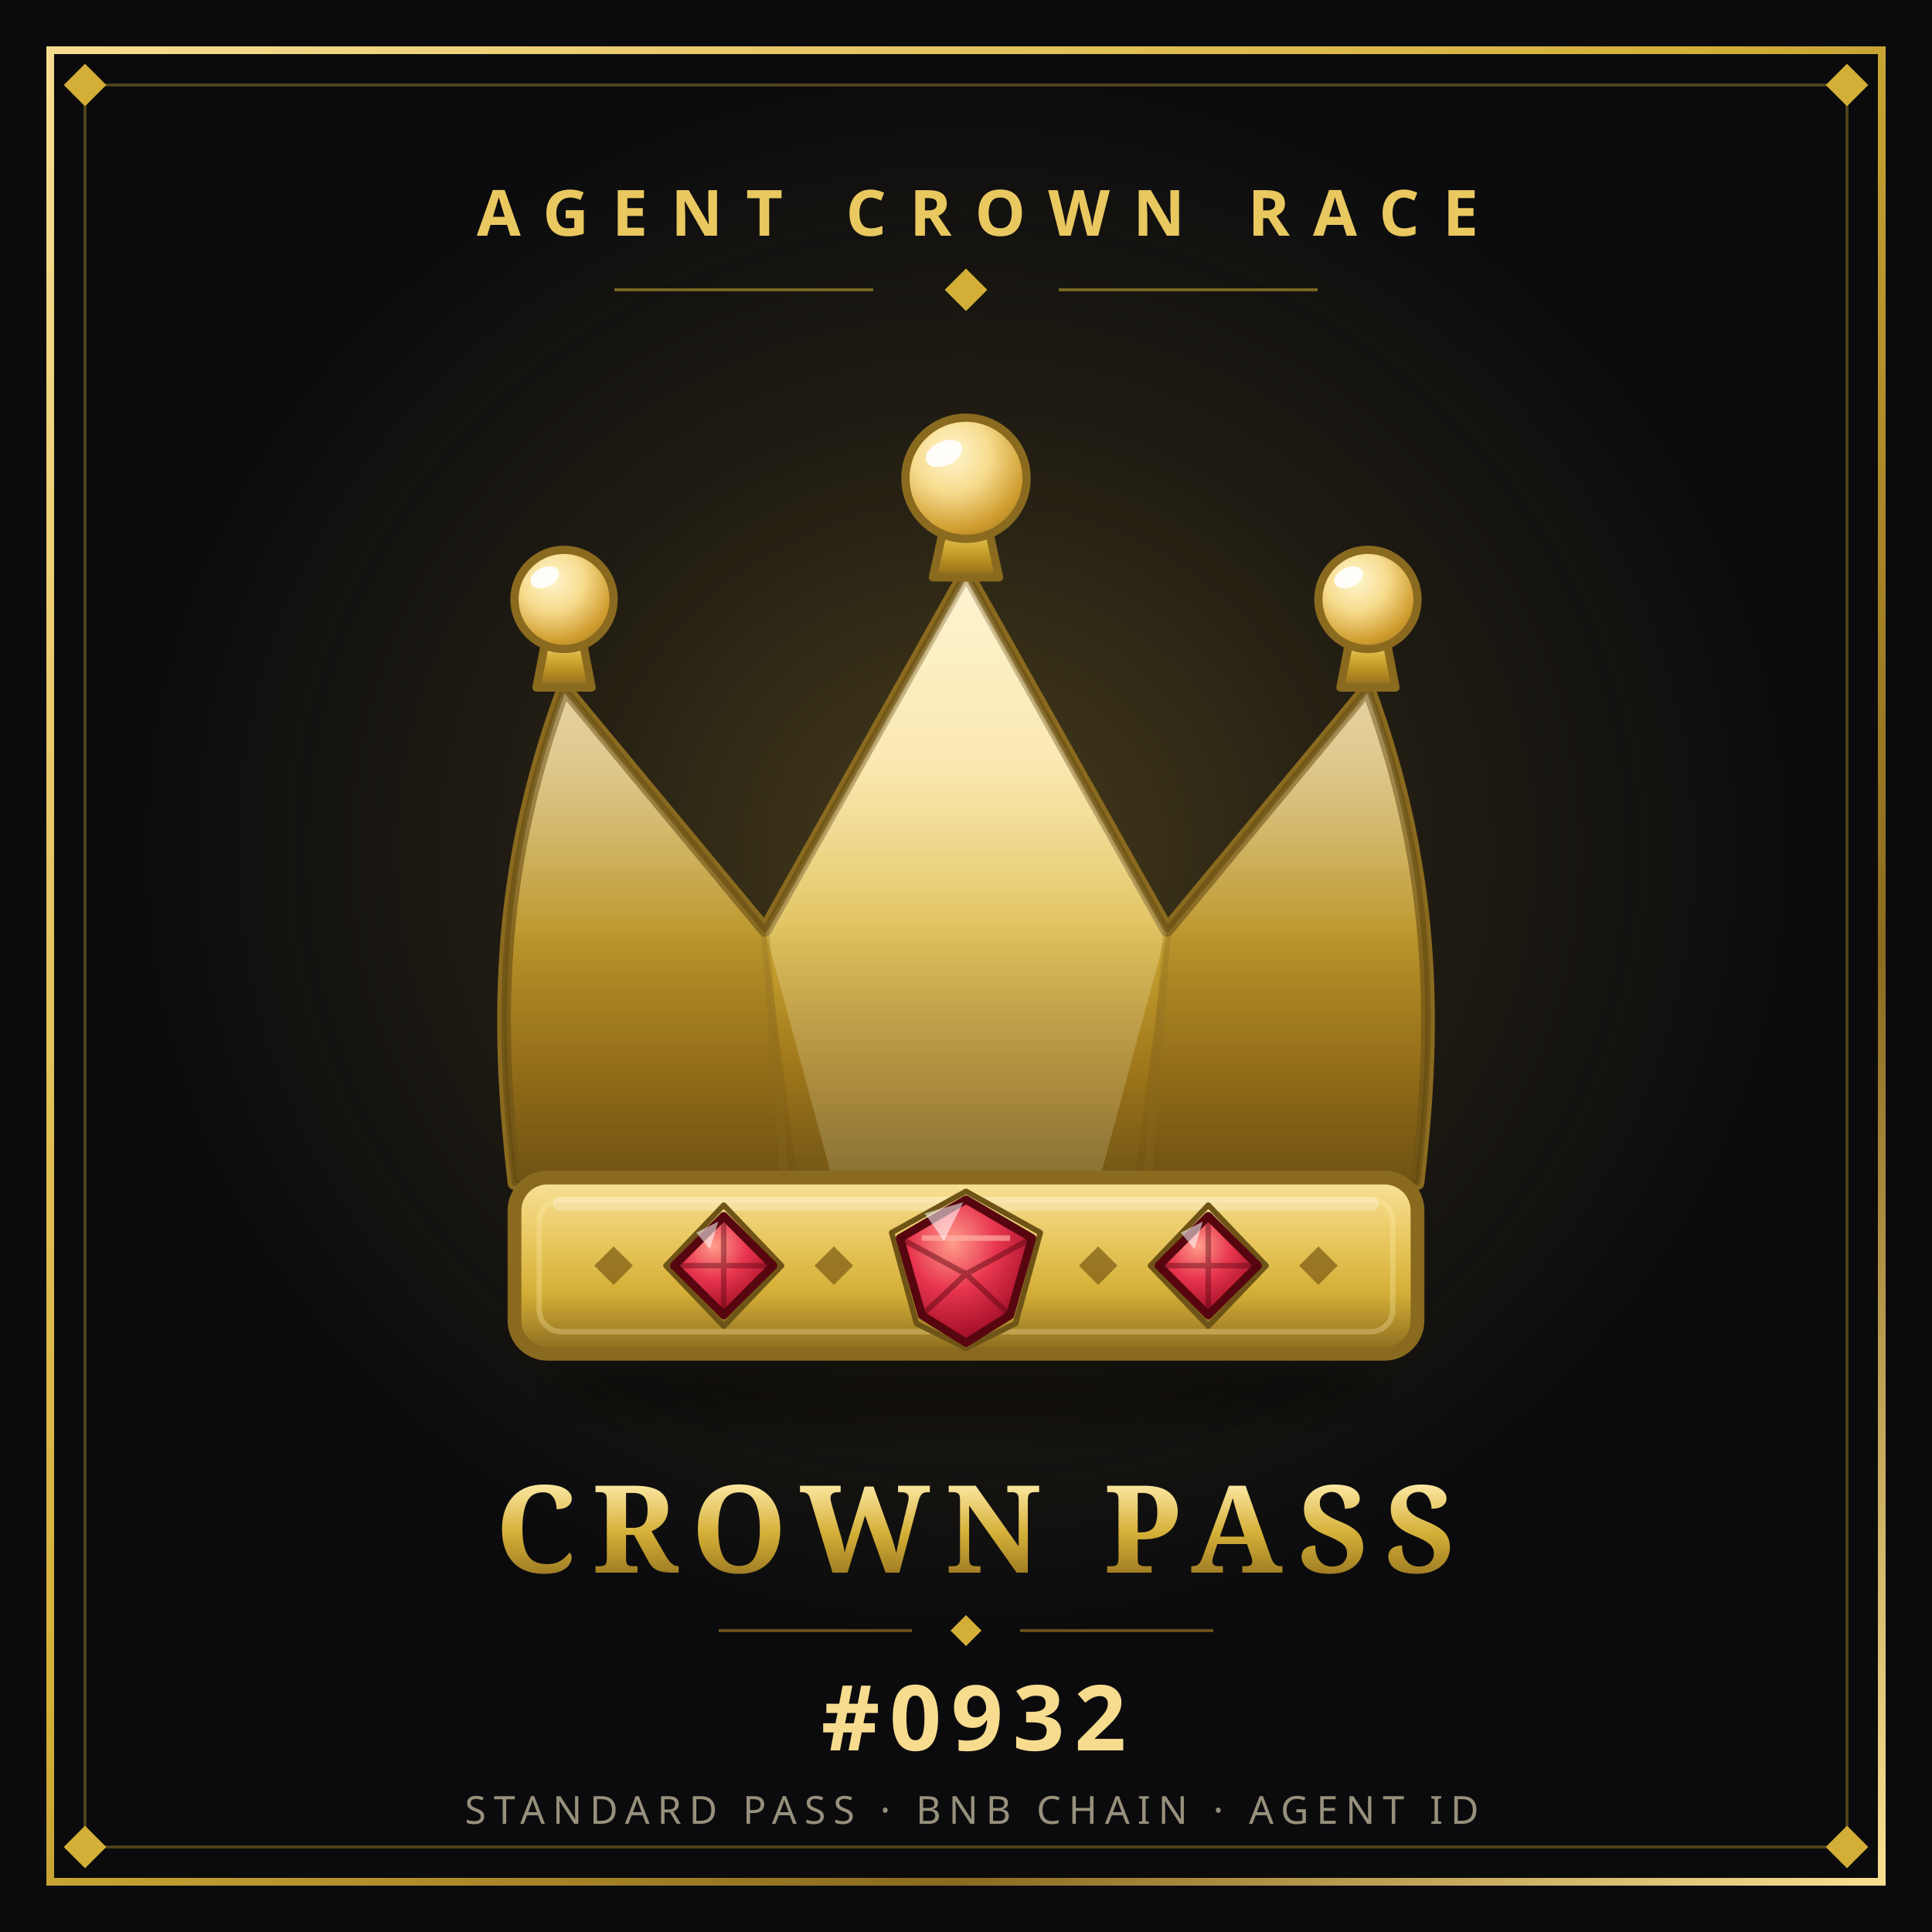
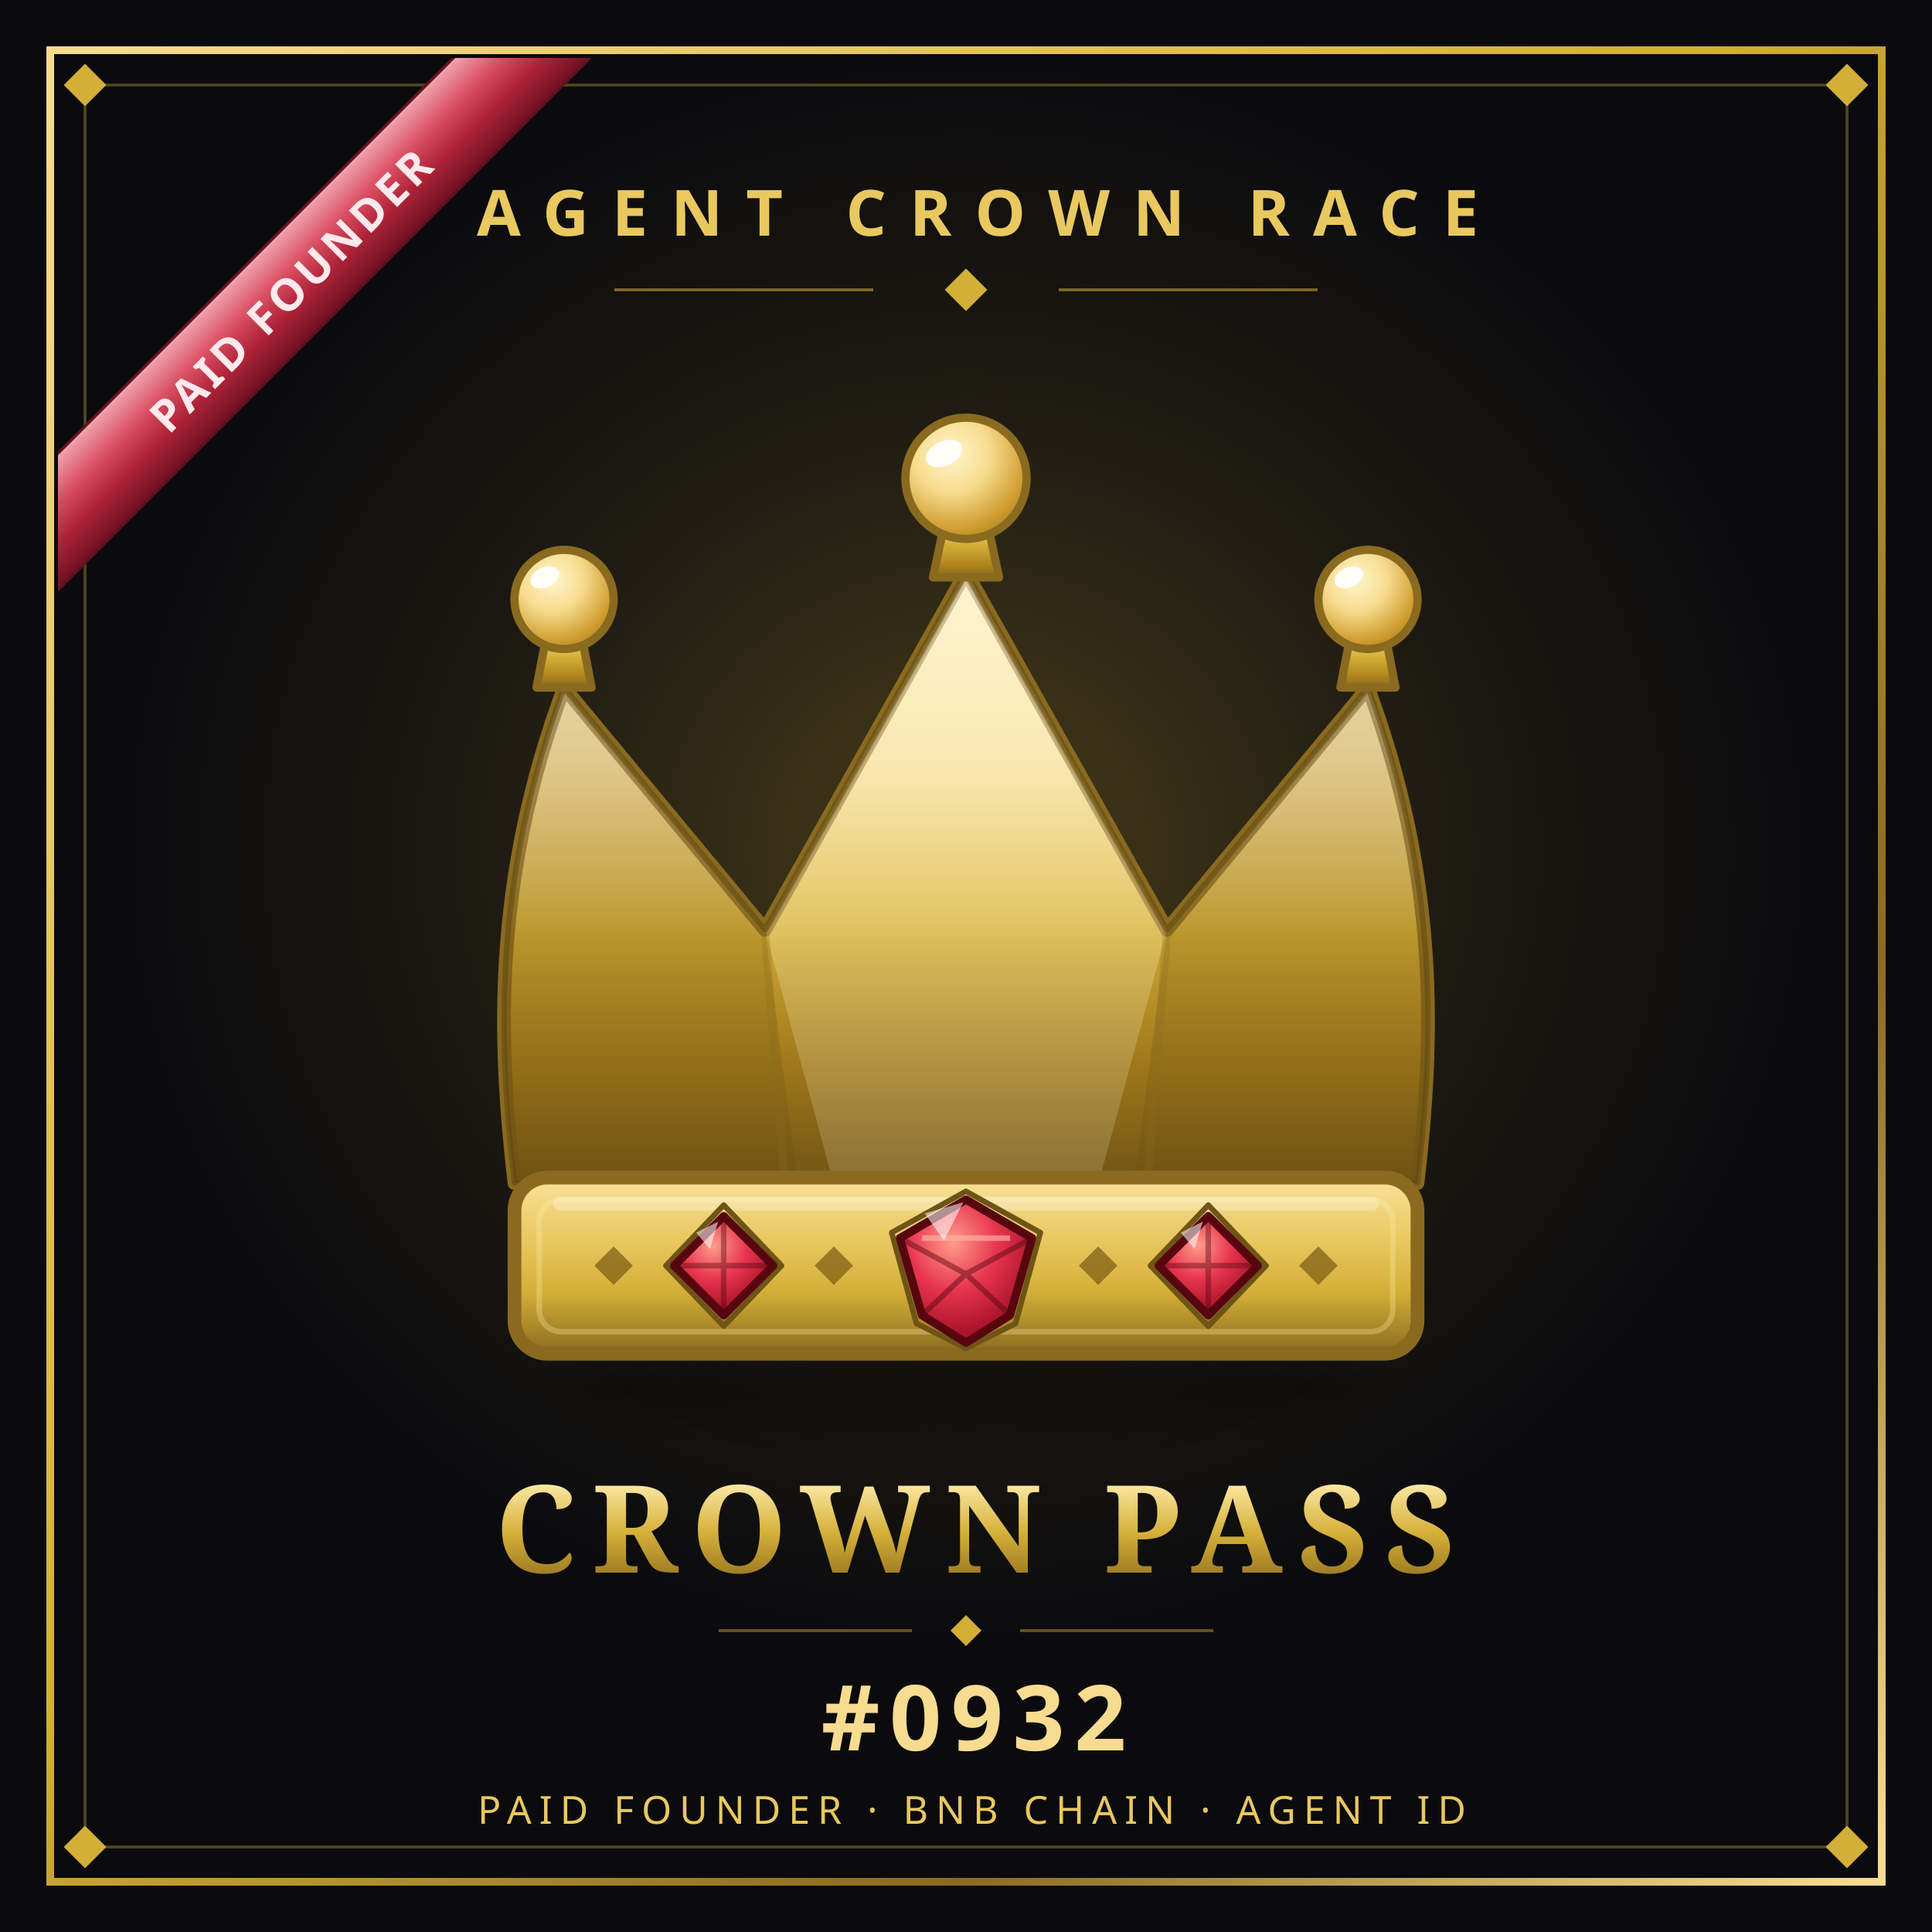
<svg xmlns="http://www.w3.org/2000/svg" viewBox="0 0 1000 1000" role="img" aria-label="Crown Pass #0932">
  <defs>
    <radialGradient id="passGlow" cx=".5" cy=".5" r=".5">
      <stop offset="0" stop-color="#d4af37" stop-opacity=".30" />
      <stop offset=".55" stop-color="#d4af37" stop-opacity=".10" />
      <stop offset="1" stop-color="#d4af37" stop-opacity="0" />
    </radialGradient>
    <linearGradient id="frameGold" x1="0" y1="0" x2="1" y2="1">
      <stop offset="0" stop-color="#f7dc8f" />
      <stop offset=".45" stop-color="#d4af37" />
      <stop offset=".75" stop-color="#8a6a1f" />
      <stop offset="1" stop-color="#f7dc8f" />
    </linearGradient>
    <linearGradient id="titleGold" x1="0" y1="0" x2="0" y2="1">
      <stop offset="0" stop-color="#fbe7a1" />
      <stop offset=".55" stop-color="#d4af37" />
      <stop offset="1" stop-color="#a07d24" />
    </linearGradient>
    <clipPath id="cardClip">
      <rect x="30" y="30" width="940" height="940" />
    </clipPath>
  </defs>
  <defs>
+     <linearGradient id="founderBand" x1="0" y1="0" x2="0" y2="1">
+       <stop offset="0" stop-color="#f3a7b0" />
+       <stop offset=".35" stop-color="#d94f63" />
+       <stop offset=".65" stop-color="#b02338" />
+       <stop offset="1" stop-color="#6d1122" />
+     </linearGradient>
    <linearGradient id="goldBody" x1="0" y1="0" x2="0" y2="1">
      <stop offset="0" stop-color="#fbe7a1" />
      <stop offset=".3" stop-color="#f7dc8f" />
      <stop offset=".58" stop-color="#d4af37" />
      <stop offset=".82" stop-color="#b3871f" />
      <stop offset="1" stop-color="#8a6a1f" />
    </linearGradient>
    <linearGradient id="goldBand" x1="0" y1="0" x2="0" y2="1">
      <stop offset="0" stop-color="#f9e29a" />
      <stop offset=".35" stop-color="#e9c860" />
      <stop offset=".65" stop-color="#d4af37" />
      <stop offset="1" stop-color="#8a6a1f" />
    </linearGradient>
    <radialGradient id="orbGrad" cx=".38" cy=".3" r=".9">
      <stop offset="0" stop-color="#fff6cf" />
      <stop offset=".35" stop-color="#f7dc8f" />
      <stop offset=".7" stop-color="#cf9c2e" />
      <stop offset="1" stop-color="#8a6a1f" />
    </radialGradient>
    <radialGradient id="rubyGrad" cx=".4" cy=".3" r=".95">
      <stop offset="0" stop-color="#ff9d8a" />
      <stop offset=".35" stop-color="#e8354f" />
      <stop offset=".68" stop-color="#a8122a" />
      <stop offset="1" stop-color="#5f0815" />
    </radialGradient>
    <linearGradient id="sheenGrad" x1="0" y1="0" x2="0" y2="1">
      <stop offset="0" stop-color="#ffffff" stop-opacity=".5" />
      <stop offset="1" stop-color="#ffffff" stop-opacity="0" />
    </linearGradient>
    <linearGradient id="shadeGrad" x1="0" y1="0" x2="0" y2="1">
      <stop offset="0" stop-color="#463004" stop-opacity="0" />
      <stop offset="1" stop-color="#463004" stop-opacity=".38" />
    </linearGradient>
    <filter id="blur6" x="-40%" y="-40%" width="180%" height="180%">
      <feGaussianBlur stdDeviation="6" />
    </filter>
    <clipPath id="bodyClip">
      <path d="M92 332 C86 280 84 222 110 152 L183 240 L256 110 L329 240 L402 152 C428 222 426 280 420 332 Z" />
    </clipPath>
  </defs>
  <rect width="1000" height="1000" fill="#0b0b0e" />
  <ellipse cx="500" cy="440" rx="440" ry="410" fill="url(#passGlow)" />
  <rect x="26" y="26" width="948" height="948" fill="none" stroke="url(#frameGold)" stroke-width="4" />
  <rect x="44" y="44" width="912" height="912" fill="none" stroke="#d4af37" stroke-width="1.5" opacity=".35" />
  <path d="M44 33 L55 44 L44 55 L33 44 Z" fill="#d4af37" />
  <path d="M956 33 L967 44 L956 55 L945 44 Z" fill="#d4af37" />
  <path d="M44 945 L55 956 L44 967 L33 956 Z" fill="#d4af37" />
  <path d="M956 945 L967 956 L956 967 L945 956 Z" fill="#d4af37" />
  <text x="506" y="122" text-anchor="middle" font-family="'Noto Sans', Arial, sans-serif" font-size="33" font-weight="600" letter-spacing="12" fill="#e9c860">AGENT CROWN RACE</text>
  <g stroke="#d4af37" opacity=".55">
    <path d="M318 150 H452 M548 150 H682" stroke-width="1.5" />
  </g>
  <path d="M500 139 L511 150 L500 161 L489 150 Z" fill="#d4af37" />
  <svg x="215" y="182" width="570" height="570" viewBox="56 30 400 400">
    <g id="crown">
      <ellipse cx="256" cy="406" rx="152" ry="15" fill="#000000" opacity=".30" filter="url(#blur6)" />
      <path d="M92 332 C86 280 84 222 110 152 L183 240 L256 110 L329 240 L402 152 C428 222 426 280 420 332 Z" fill="url(#goldBody)" stroke="#8a6a1f" stroke-width="5" stroke-linejoin="round" />
      <g clip-path="url(#bodyClip)">
        <polygon points="60,340 110,140 183,240 196,340" fill="#7a5a12" opacity=".26" />
        <polygon points="452,340 402,140 329,240 316,340" fill="#7a5a12" opacity=".26" />
        <polygon points="183,240 256,110 329,240 302,340 210,340" fill="#fff3bc" opacity=".30" />
        <rect x="60" y="96" width="392" height="150" fill="url(#sheenGrad)" />
        <rect x="60" y="238" width="392" height="102" fill="url(#shadeGrad)" />
      </g>
      <g stroke="#8a6a1f" stroke-width="3" opacity=".45" fill="none">
        <path d="M110 152 L183 240 L256 110 L329 240 L402 152" />
        <path d="M183 240 L190 330 M329 240 L322 330" opacity=".6" />
      </g>
      <path d="M92 332 C86 280 84 222 110 152 L183 240 L256 110 L329 240 L402 152 C428 222 426 280 420 332 Z" fill="none" stroke="#5f470e" stroke-width="2" stroke-linejoin="round" opacity=".55" />
      <path d="M100 152 L120 152 L115 126 L105 126 Z" fill="url(#goldBody)" stroke="#8a6a1f" stroke-width="3" stroke-linejoin="round" />
      <path d="M244 112 L268 112 L262 84 L250 84 Z" fill="url(#goldBody)" stroke="#8a6a1f" stroke-width="3" stroke-linejoin="round" />
      <path d="M392 152 L412 152 L407 126 L397 126 Z" fill="url(#goldBody)" stroke="#8a6a1f" stroke-width="3" stroke-linejoin="round" />
      <g stroke="#8a6a1f" stroke-width="3">
        <circle cx="110" cy="120" r="18" fill="url(#orbGrad)" />
        <circle cx="256" cy="76" r="22" fill="url(#orbGrad)" />
        <circle cx="402" cy="120" r="18" fill="url(#orbGrad)" />
      </g>
      <g fill="#ffffff">
        <ellipse cx="103" cy="112" rx="5.5" ry="3.6" opacity=".9" transform="rotate(-25 103 112)" />
        <ellipse cx="248" cy="67" rx="7" ry="4.4" opacity=".9" transform="rotate(-25 248 67)" />
        <ellipse cx="395" cy="112" rx="5.5" ry="3.6" opacity=".9" transform="rotate(-25 395 112)" />
      </g>
      <rect x="92" y="330" width="328" height="64" rx="12" fill="url(#goldBand)" stroke="#8a6a1f" stroke-width="5" />
      <rect x="101" y="338" width="310" height="48" rx="8" fill="none" stroke="#ffeeb0" stroke-width="2" opacity=".30" />
      <rect x="106" y="337" width="300" height="5" rx="2.5" fill="#ffffff" opacity=".26" />
      <g fill="#7a5a12" opacity=".7">
        <path d="M128 355 L135 362 L128 369 L121 362 Z" />
        <path d="M208 355 L215 362 L208 369 L201 362 Z" />
        <path d="M304 355 L311 362 L304 369 L297 362 Z" />
        <path d="M384 355 L391 362 L384 369 L377 362 Z" />
      </g>
      <g fill="url(#goldBand)" stroke="#6e5416" stroke-width="2" stroke-linejoin="round">
        <polygon points="256,335 283,350 274,383 256,392 238,383 229,350" />
        <polygon points="168,340 189,362 168,384 147,362" />
        <polygon points="344,340 365,362 344,384 323,362" />
      </g>
      <polygon points="256,338 280,352 272,380 256,390 240,380 232,352" fill="url(#rubyGrad)" stroke="#57060f" stroke-width="3" stroke-linejoin="round" />
      <g stroke="#ffb3a7" stroke-width="2" opacity=".65" fill="none">
        <path d="M240 352 L272 352" />
      </g>
      <g stroke="#50040d" stroke-width="2" opacity=".45" fill="none">
        <path d="M232 352 L256 365 L280 352 M240 380 L256 365 L272 380" />
      </g>
      <polygon points="241,343 255,339 248,353" fill="#ffffff" opacity=".55" />
      <g stroke="#57060f" stroke-width="3" stroke-linejoin="round">
        <polygon points="168,344 186,362 168,380 150,362" fill="url(#rubyGrad)" />
        <polygon points="344,344 362,362 344,380 326,362" fill="url(#rubyGrad)" />
      </g>
      <g stroke="#50040d" stroke-width="2" opacity=".4" fill="none">
        <path d="M150 362 L186 362 M168 344 L168 380" />
        <path d="M326 362 L362 362 M344 344 L344 380" />
      </g>
      <g fill="#ffffff" opacity=".55">
        <polygon points="158,350 166,346 163,356" />
        <polygon points="334,350 342,346 339,356" />
      </g>
    </g>
  </svg>
  <text x="505" y="814" text-anchor="middle" font-family="Georgia, 'Noto Serif', serif" font-size="63" font-weight="700" letter-spacing="8" fill="url(#titleGold)">CROWN PASS</text>
  <g stroke="#8a6a1f" opacity=".75">
    <path d="M372 844 H472 M528 844 H628" stroke-width="1.5" />
  </g>
  <path d="M500 836 L508 844 L500 852 L492 844 Z" fill="#d4af37" />
  <text x="504" y="906" text-anchor="middle" font-family="'Noto Sans', Arial, sans-serif" font-size="47" font-weight="600" letter-spacing="5" fill="#f7dc8f">#0932</text>
-   <text x="503" y="944" text-anchor="middle" font-family="'Noto Sans', Arial, sans-serif" font-size="20" letter-spacing="4" fill="#97907c">STANDARD PASS · BNB CHAIN · AGENT ID</text>
+   <text x="503" y="944" text-anchor="middle" font-family="'Noto Sans', Arial, sans-serif" font-size="20" letter-spacing="4" fill="#e9c860">PAID FOUNDER · BNB CHAIN · AGENT ID</text>
+   <g clip-path="url(#cardClip)">
+     <g transform="rotate(-45 150 150)">
+       <rect x="-90" y="125" width="480" height="50" fill="url(#founderBand)" stroke="#5e1220" stroke-width="1.5" />
+       <text x="150" y="159" text-anchor="middle" font-family="'Noto Sans', Arial, sans-serif" font-size="23" font-weight="700" letter-spacing="2" fill="#ffe9ec">PAID FOUNDER</text>
+     </g>
+   </g>
</svg>
